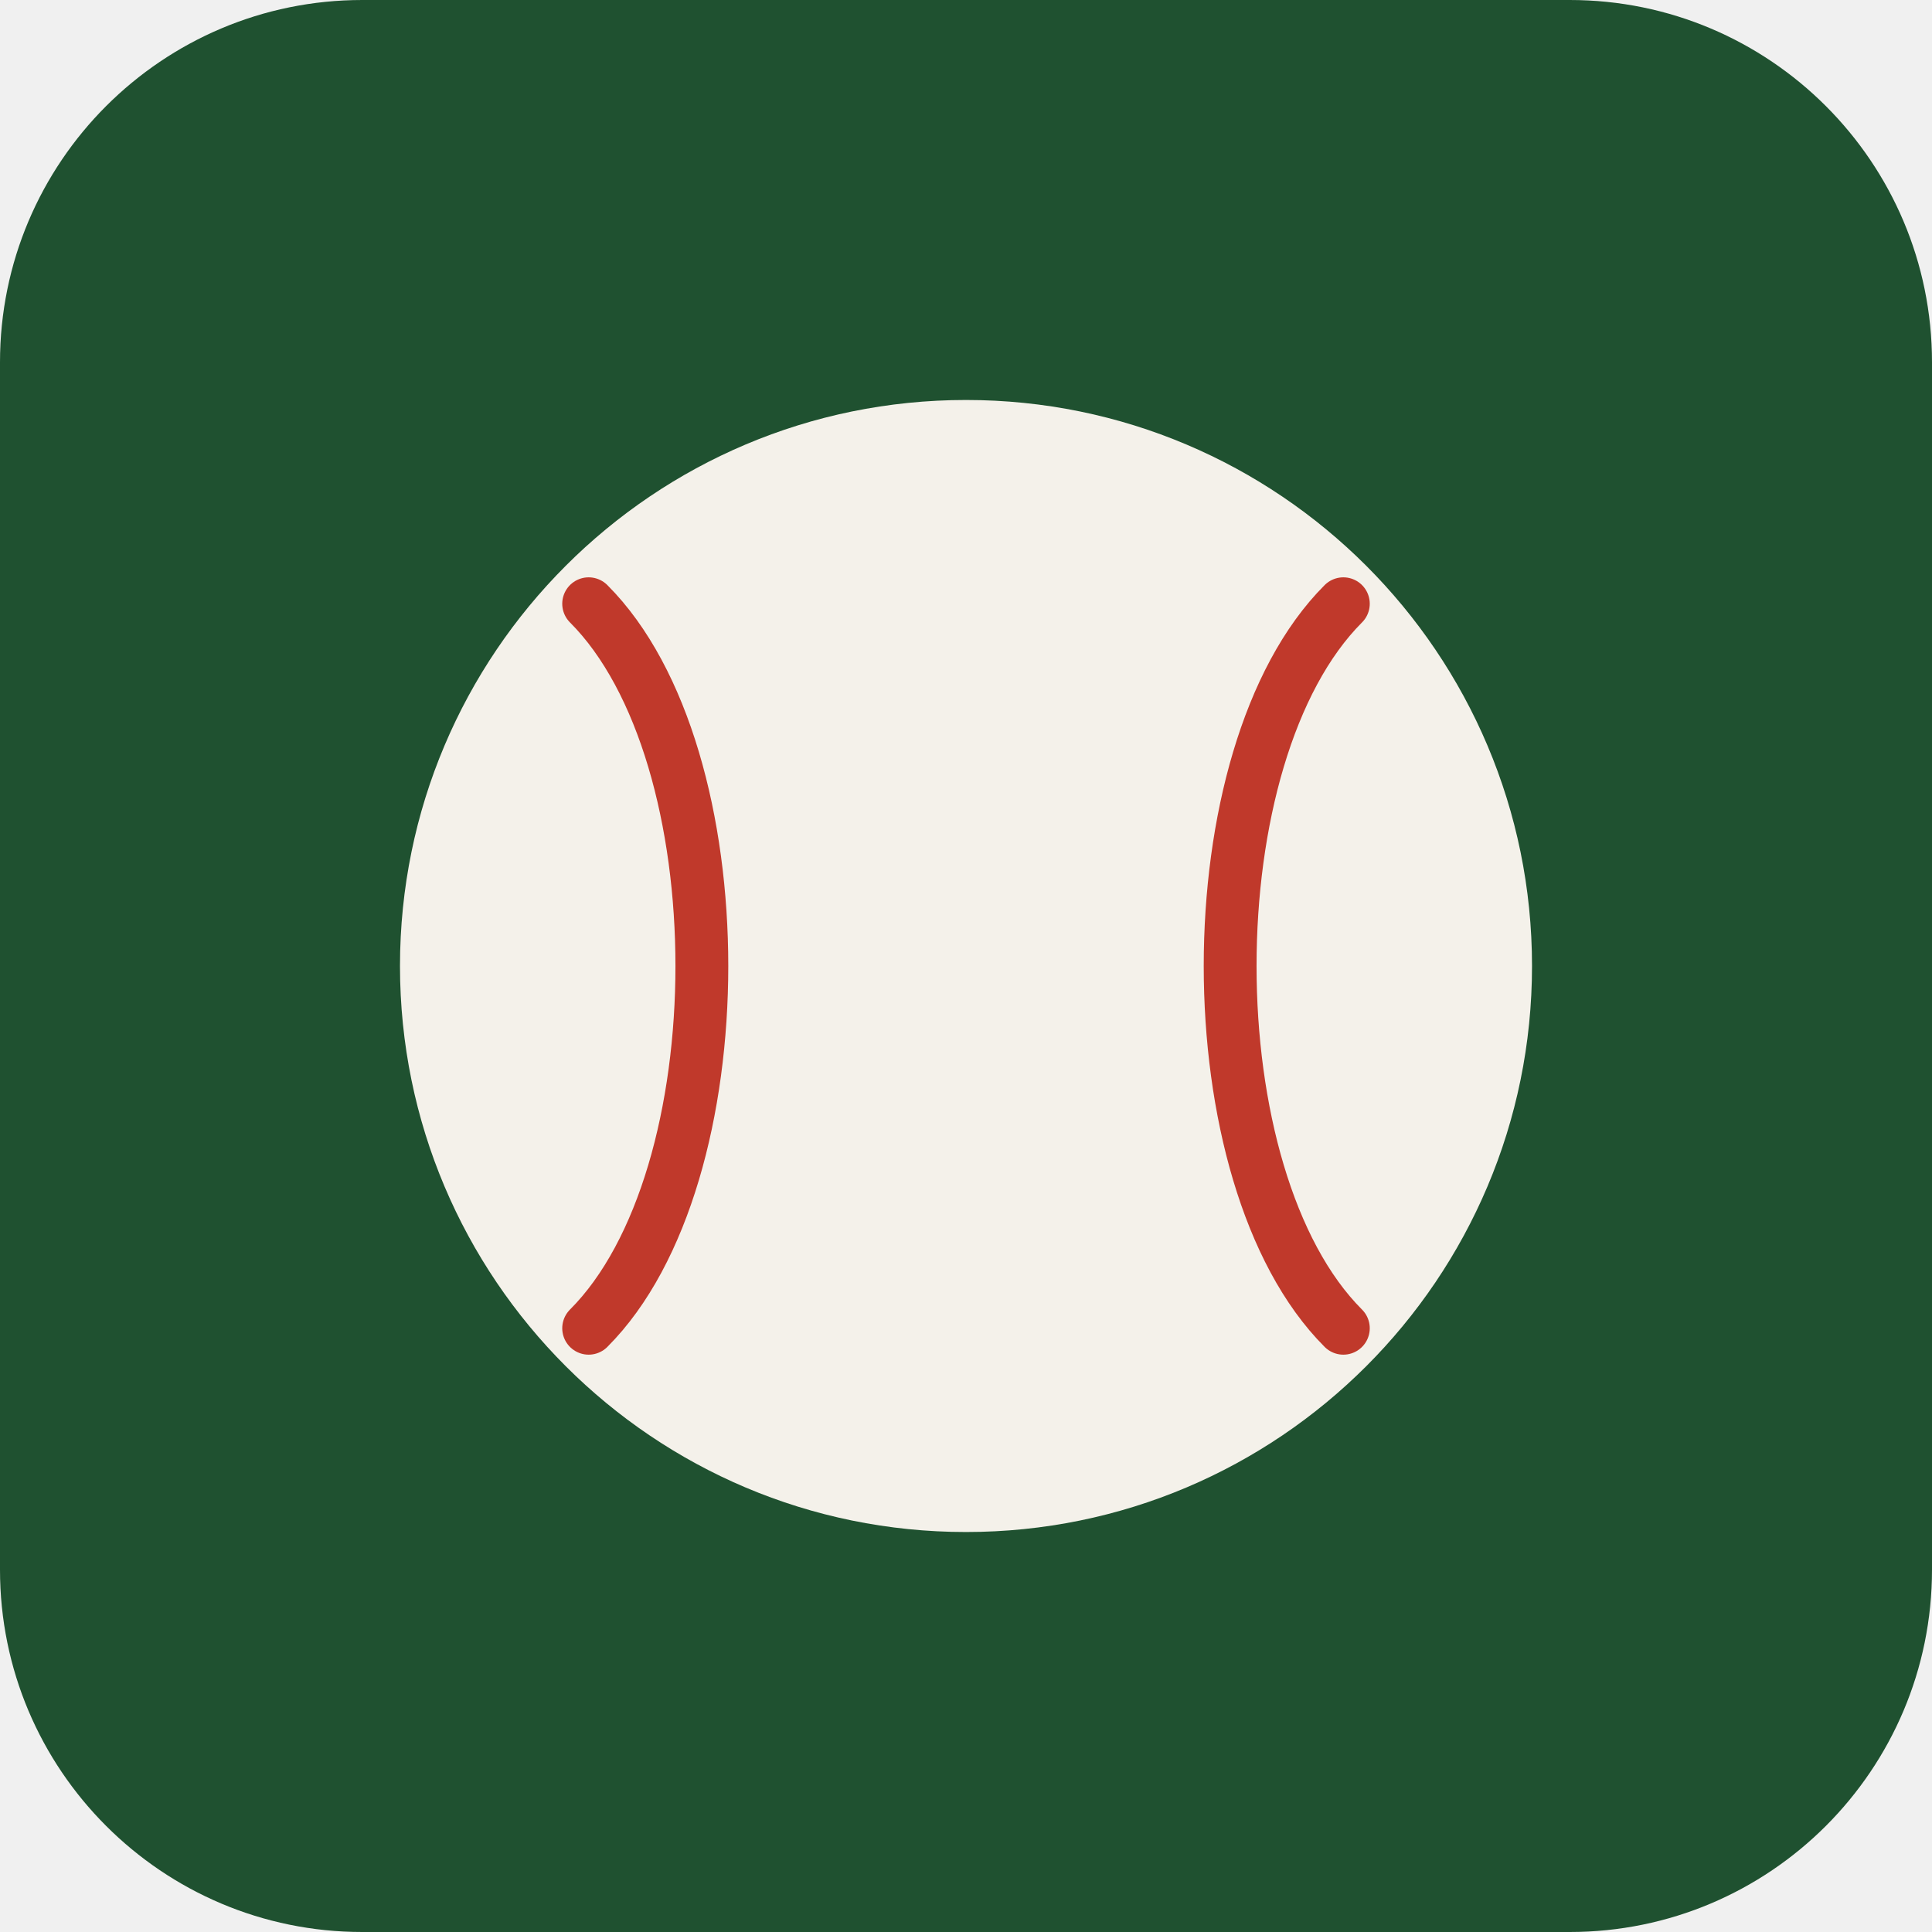
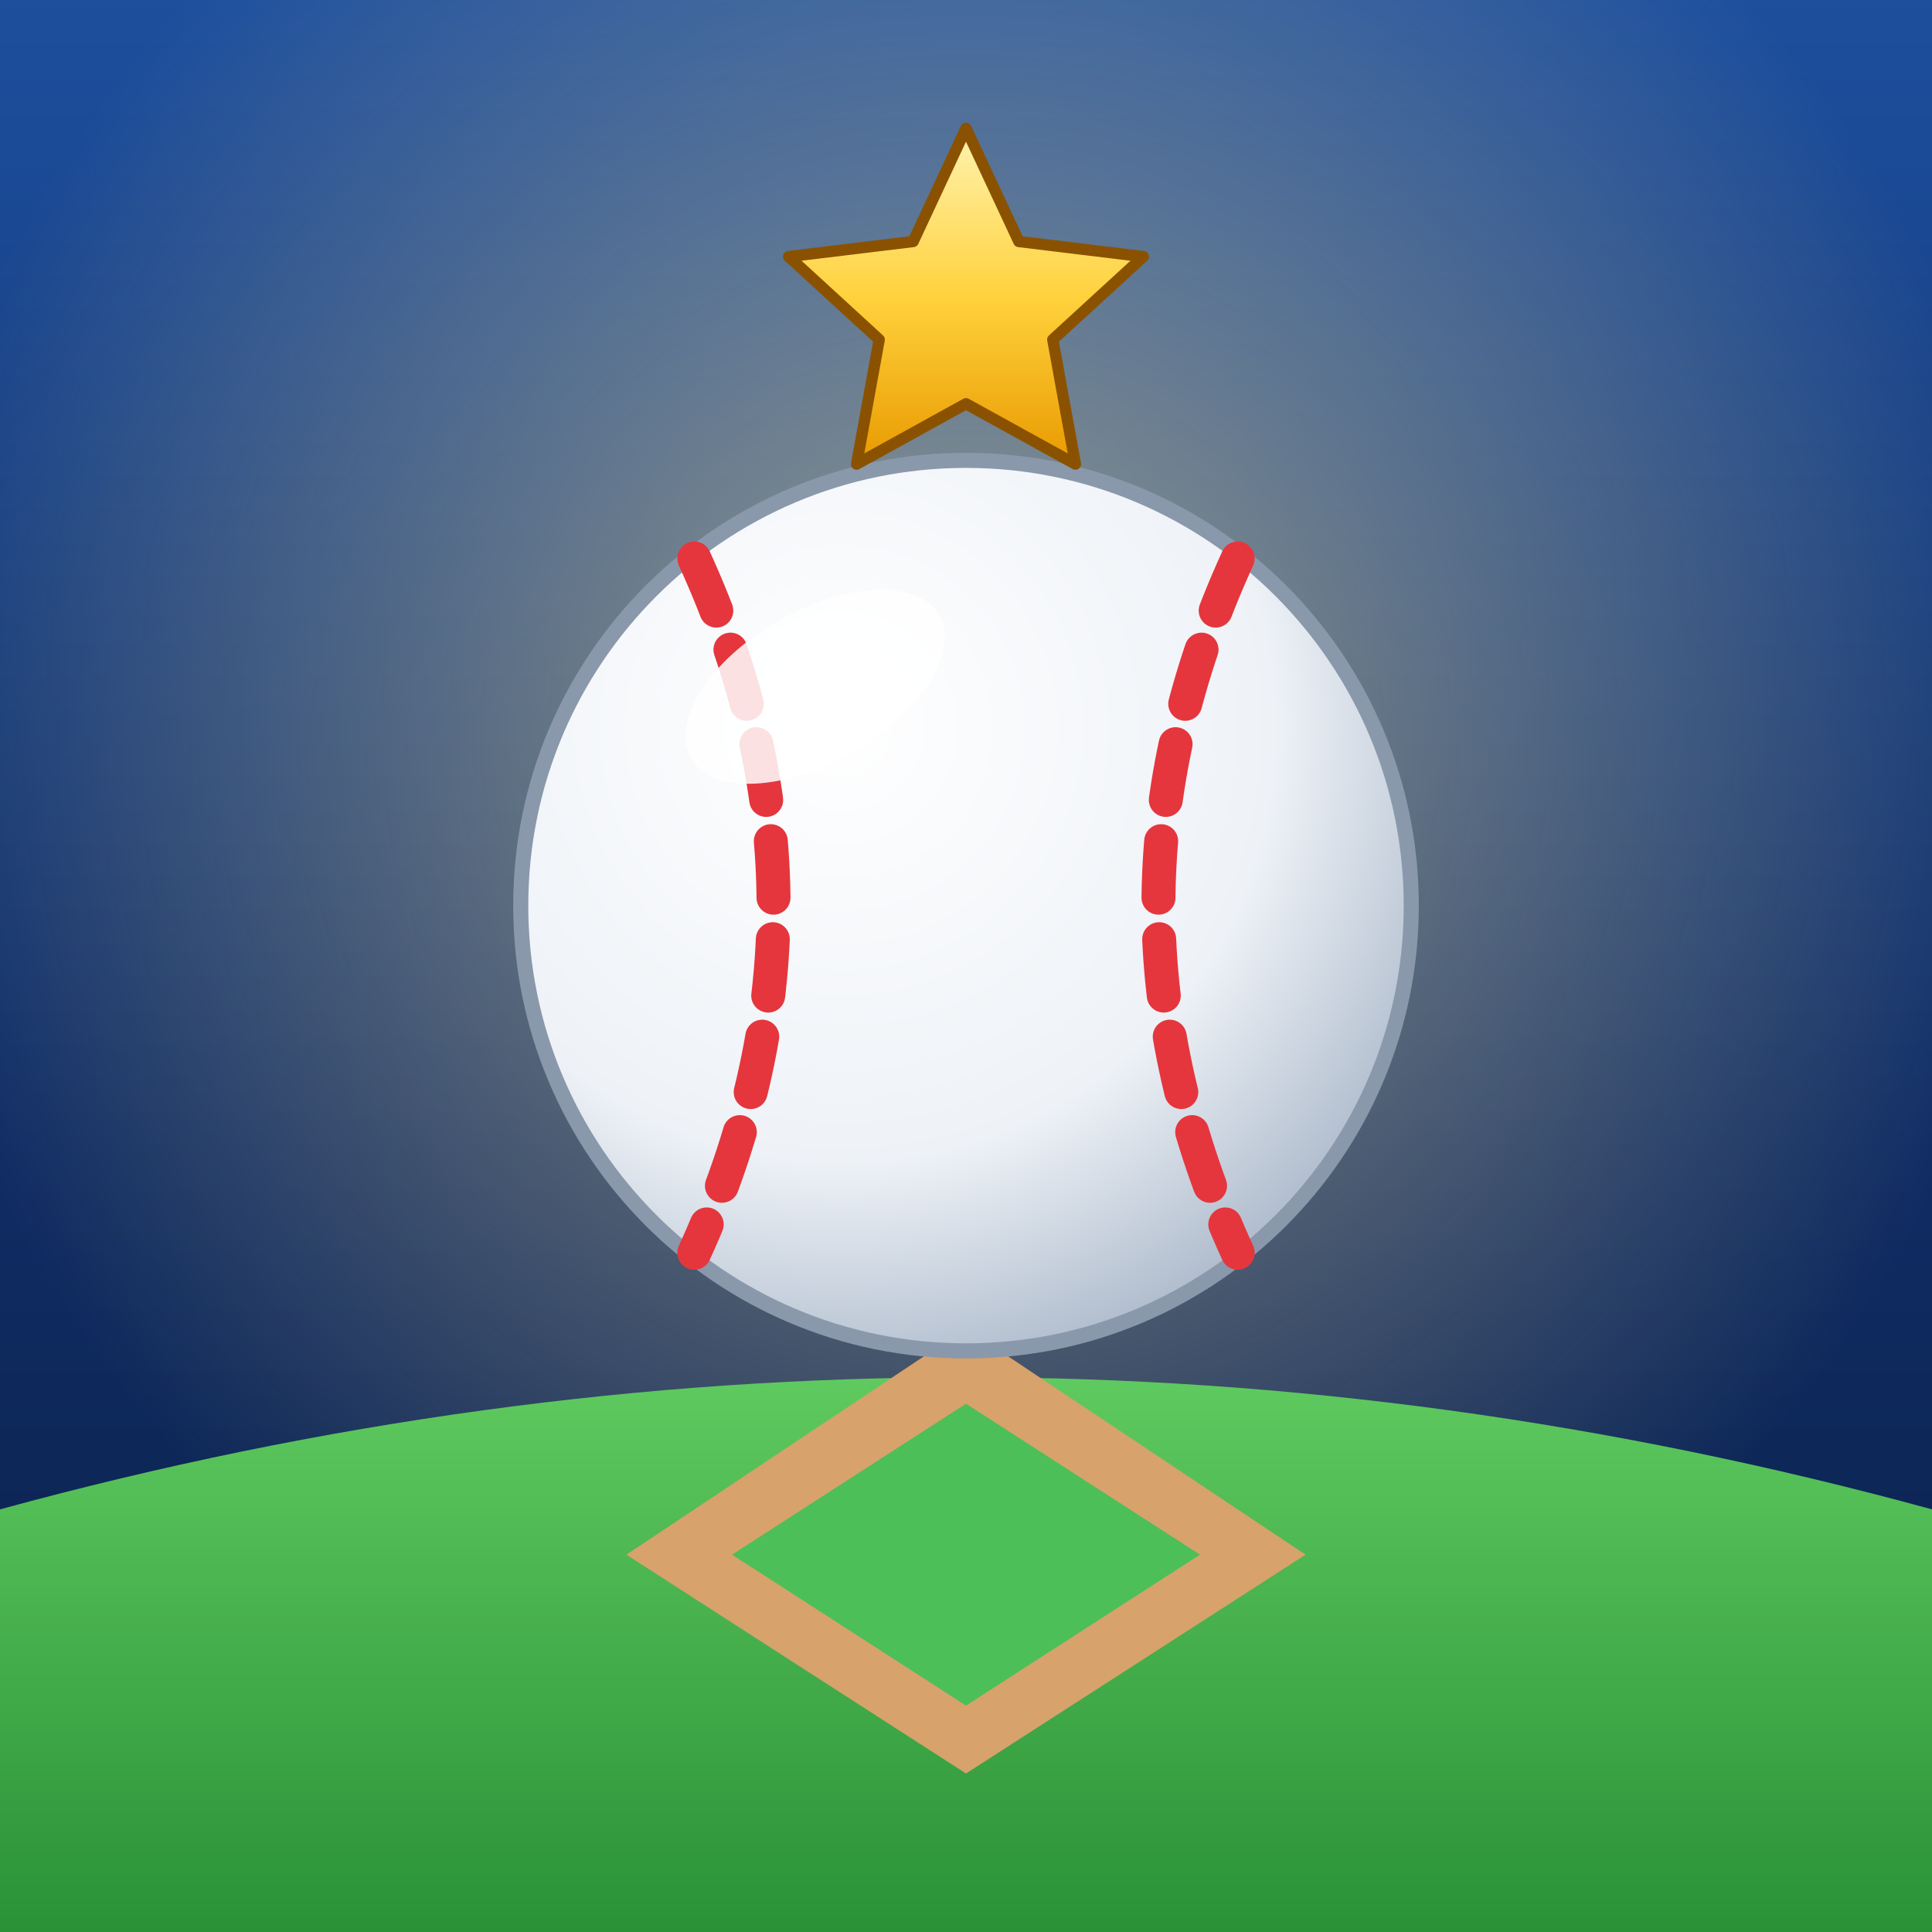
<svg xmlns="http://www.w3.org/2000/svg" viewBox="0 0 512 512">
-   <rect width="512" height="512" rx="96" fill="#1f5130" />
-   <circle cx="256" cy="256" r="150" fill="#f4f1ea" />
-   <path d="M156 160c40 40 40 152 0 192" fill="none" stroke="#c0392b" stroke-width="14" stroke-linecap="round" />
-   <path d="M356 160c-40 40-40 152 0 192" fill="none" stroke="#c0392b" stroke-width="14" stroke-linecap="round" />
+   <defs>
+     <linearGradient id="bg" x1="0" y1="0" x2="0" y2="1">
+       <stop offset="0" stop-color="#1d4f9e" />
+       <stop offset="0.6" stop-color="#0f2c63" />
+       <stop offset="1" stop-color="#0a1f47" />
+     </linearGradient>
+     <radialGradient id="glow" cx="50%" cy="38%" r="55%">
+       <stop offset="0" stop-color="#ffe9a0" stop-opacity="0.55" />
+       <stop offset="1" stop-color="#ffe9a0" stop-opacity="0" />
+     </radialGradient>
+     <radialGradient id="ball" cx="36%" cy="30%" r="75%">
+       <stop offset="0" stop-color="#ffffff" />
+       <stop offset="0.65" stop-color="#eef2f7" />
+       <stop offset="1" stop-color="#aebbcc" />
+     </radialGradient>
+     <linearGradient id="gold" x1="0" y1="0" x2="0" y2="1">
+       <stop offset="0" stop-color="#fff3b0" />
+       <stop offset="0.5" stop-color="#ffd23d" />
+       <stop offset="1" stop-color="#e99a00" />
+     </linearGradient>
+     <linearGradient id="grass" x1="0" y1="0" x2="0" y2="1">
+       <stop offset="0" stop-color="#5fca5f" />
+       <stop offset="1" stop-color="#2a9137" />
+     </linearGradient>
+   </defs>
+   <rect width="512" height="512" fill="url(#bg)" />
+   <rect width="512" height="512" fill="url(#glow)" />
+   <path d="M0 400 Q256 330 512 400 V512 H0Z" fill="url(#grass)" />
+   <path d="M256 352 L346 412 L256 470 L166 412Z" fill="#d7a26b" />
+   <path d="M256 372 L318 412 L256 452 L194 412Z" fill="#4cbf58" />
+   <g transform="translate(256 240)">
+     <circle r="118" fill="url(#ball)" stroke="#8a98ab" stroke-width="4" />
+     <path d="M-72 -92 Q-30 0 -72 92" fill="none" stroke="#e5363d" stroke-width="9" stroke-dasharray="15 11" stroke-linecap="round" />
+     <path d="M72 -92 Q30 0 72 92" fill="none" stroke="#e5363d" stroke-width="9" stroke-dasharray="15 11" stroke-linecap="round" />
+     <ellipse cx="-40" cy="-58" rx="38" ry="20" fill="#fff" opacity="0.85" transform="rotate(-30 -40 -58)" />
+   </g>
+   <g transform="translate(0 -36) scale(1)">
+     <path d="M256 70 l14 30 33 4 -24 22 6 33 -29 -16 -29 16 6 -33 -24 -22 33 -4z" fill="url(#gold)" stroke="#8a5200" stroke-width="3" stroke-linejoin="round" />
+   </g>
</svg>
